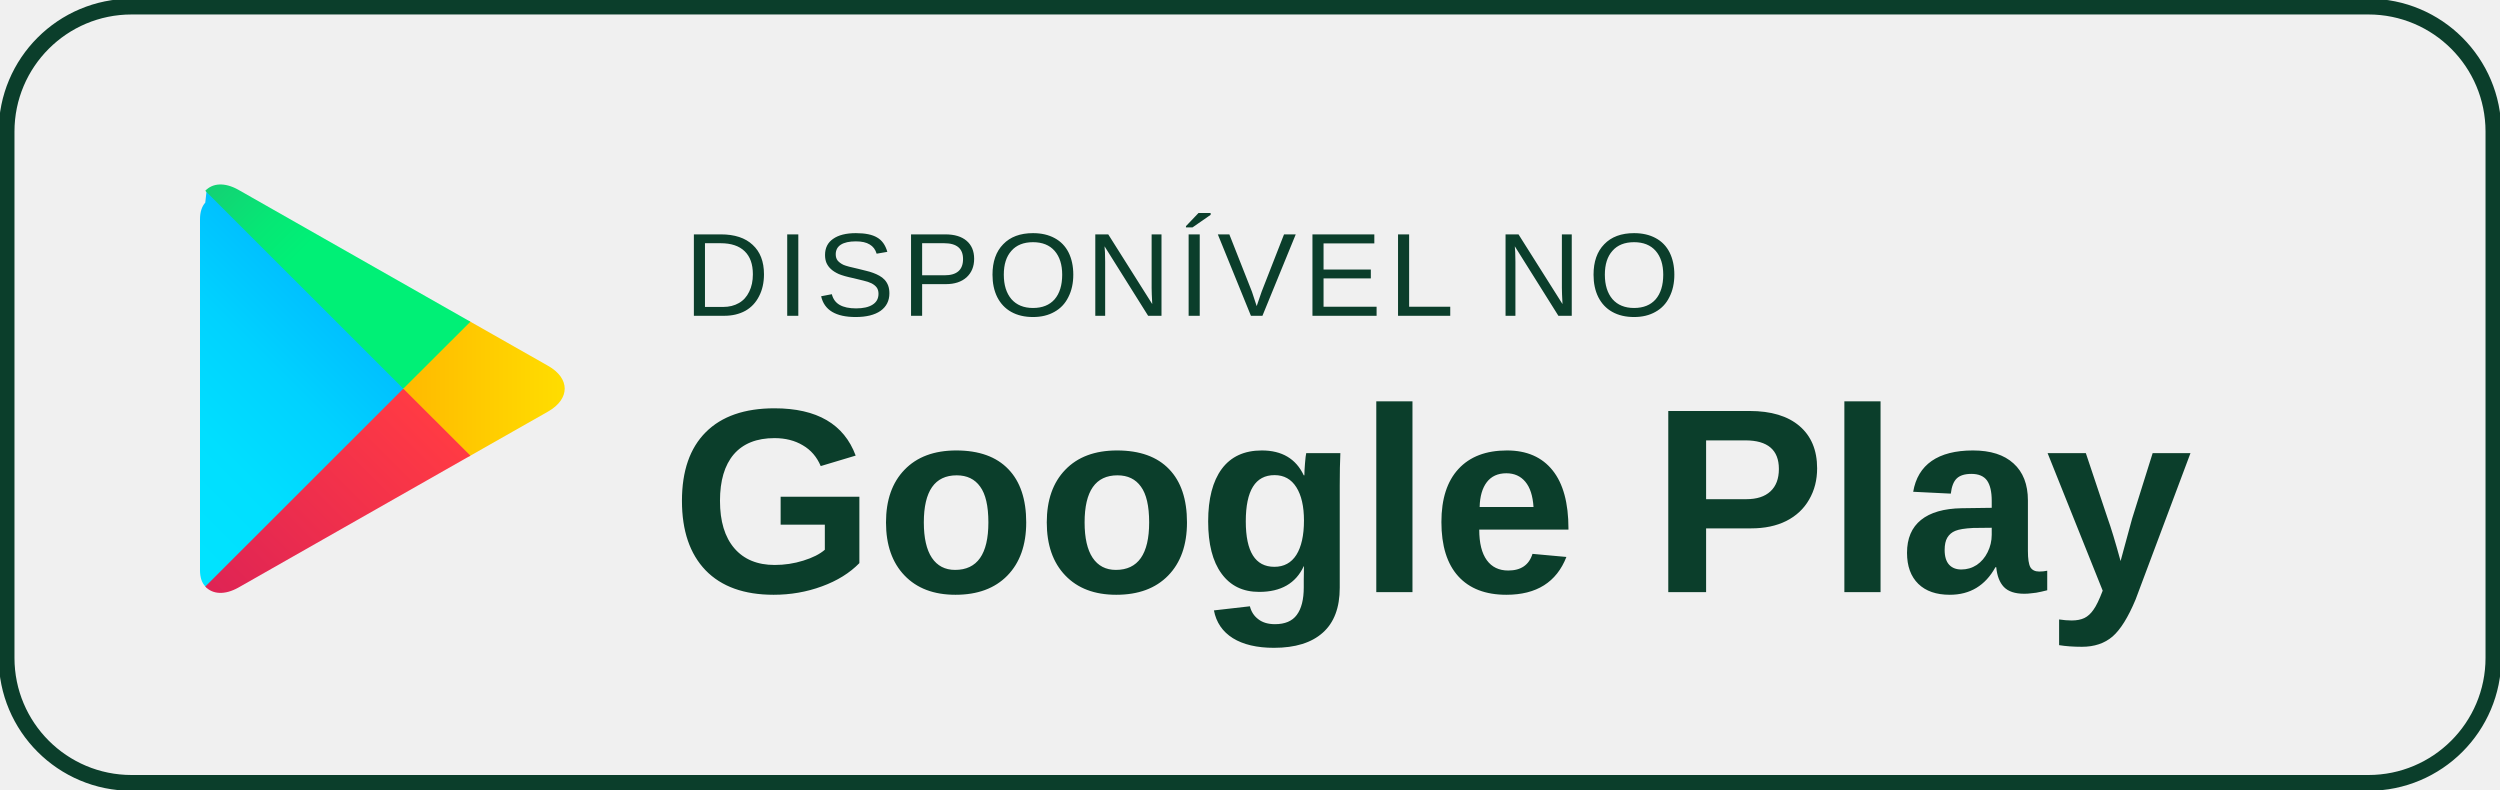
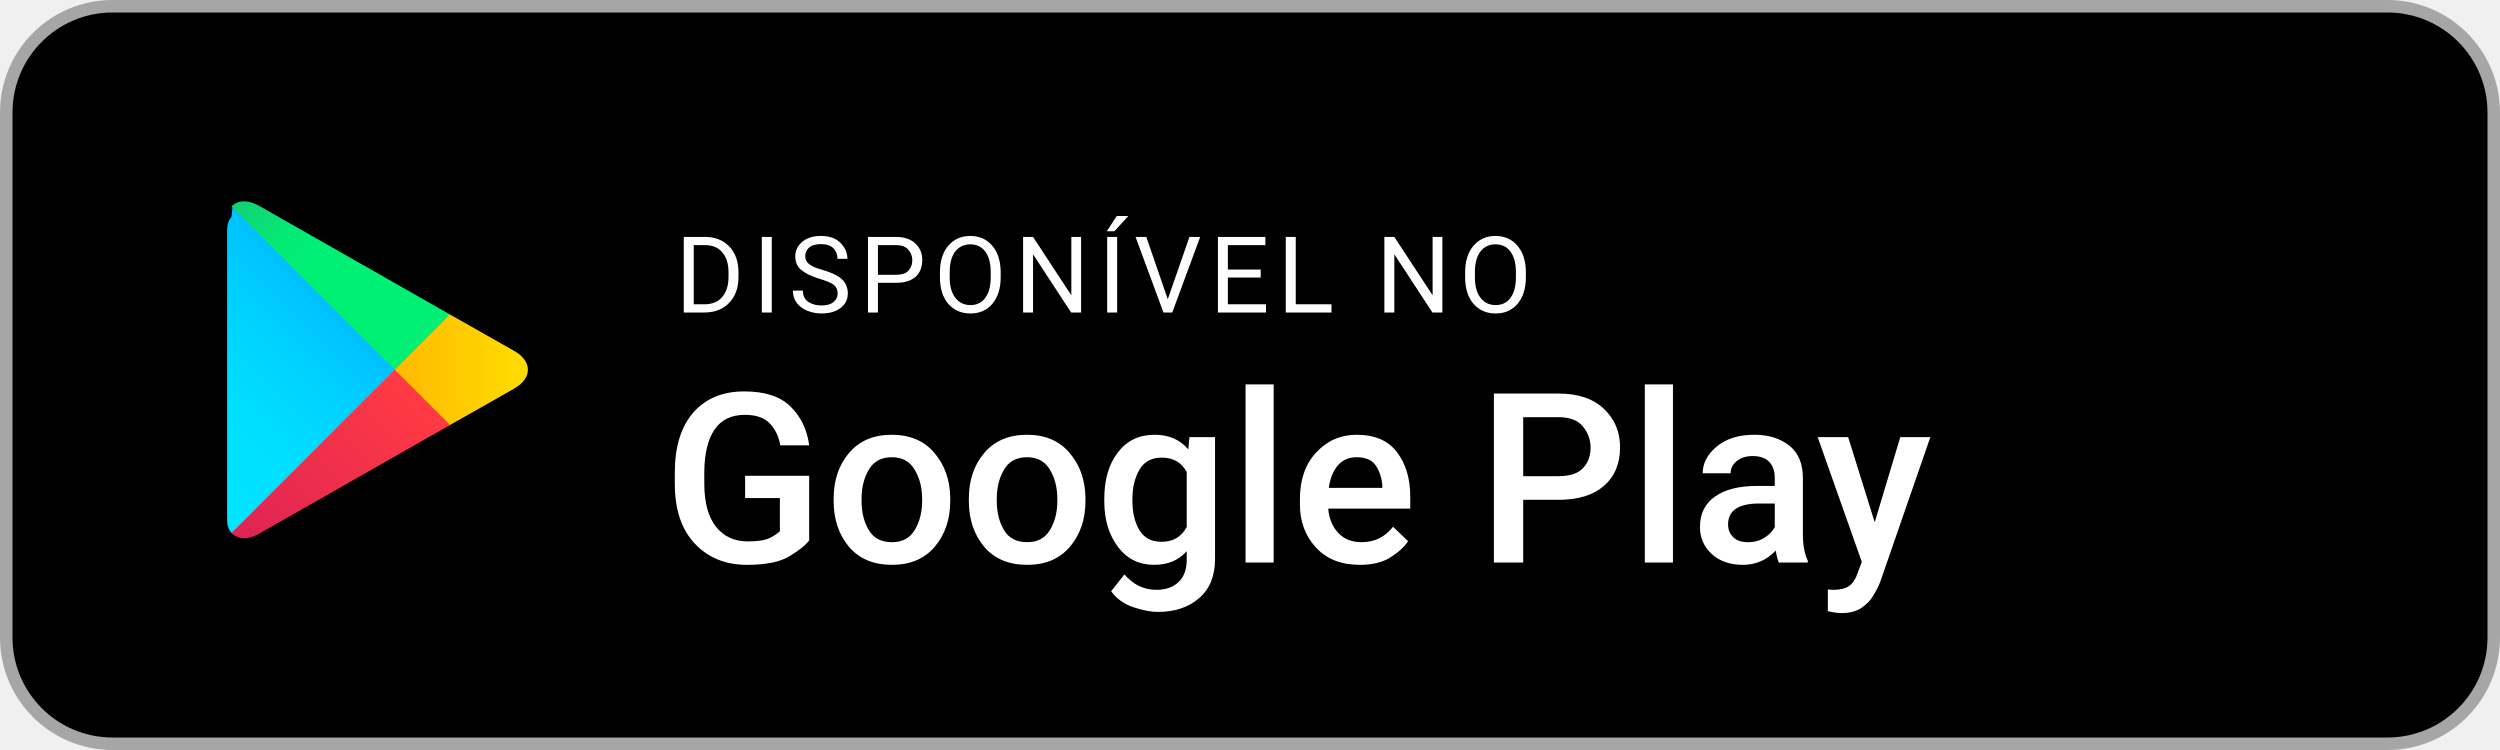
- <svg xmlns="http://www.w3.org/2000/svg" width="190" height="60" viewBox="0 0 190 60" role="img" aria-label="Disponível no Google Play">
-   <rect x="0.5" y="0.5" width="189" height="59" rx="9.5" fill="none" stroke="#0b3e2b" stroke-width="1.2" />
-   <g transform="translate(15 15)">
-     <path d="M0.6 0.4C0.35 0.68 0.2 1.1 0.2 1.66V28.34C0.2 28.9 0.35 29.32 0.62 29.58L0.71 29.66L15.65 14.72V14.54V14.36L0.71 -0.58L0.6 0.4Z" fill="url(#a)" />
-     <path d="M20.63 19.71L15.65 14.72V14.54V14.36L20.64 9.38L20.75 9.45L26.65 12.8C28.34 13.75 28.34 15.32 26.65 16.28L20.75 19.63L20.63 19.71Z" fill="url(#b)" />
-     <path d="M20.75 19.63L15.65 14.54L0.6 29.58C1.16 30.17 2.07 30.24 3.11 29.66L20.75 19.63Z" fill="url(#c)" />
-     <path d="M20.75 9.45L3.11 -0.58C2.07 -1.16 1.16 -1.09 0.6 -0.5L15.65 14.54L20.75 9.45Z" fill="url(#d)" />
+ <svg xmlns="http://www.w3.org/2000/svg" width="200" height="60" viewBox="0 0 200 60" role="img" aria-label="Disponível no Google Play">
+   <rect x="0.5" y="0.5" width="199" height="59" rx="8.5" fill="#000000" stroke="#A6A6A6" stroke-width="1" />
+   <g transform="translate(18 17)">
+     <path d="M0.52 0.35C0.3 0.58 0.17 0.95 0.17 1.42V24.58C0.17 25.05 0.3 25.42 0.53 25.64L0.61 25.71L13.58 12.74V12.58V12.42L0.61 -0.55L0.52 0.35Z" fill="url(#pg-a)" />
+     <path d="M17.9 17.09L13.58 12.77V12.58V12.42L17.9 8.1L18 8.16L23.13 11.07C24.6 11.9 24.6 13.26 23.13 14.09L18 17L17.9 17.09Z" fill="url(#pg-b)" />
+     <path d="M18 17L13.58 12.58L0.52 25.64C1.01 26.15 1.8 26.21 2.7 25.71L18 17Z" fill="url(#pg-c)" />
+     <path d="M18 8.16L2.7 -0.55C1.8 -1.05 1.01 -0.99 0.52 -0.48L13.58 12.58L18 8.16Z" fill="url(#pg-d)" />
    <defs>
-       <linearGradient id="a" x1="14.32" y1="1.38" x2="-5.74" y2="21.44" gradientUnits="userSpaceOnUse">
+       <linearGradient id="pg-a" x1="12.44" y1="1.2" x2="-4.98" y2="18.62" gradientUnits="userSpaceOnUse">
        <stop stop-color="#00A0FF" />
        <stop offset="0.01" stop-color="#00A1FF" />
        <stop offset="0.26" stop-color="#00BEFF" />
        <stop offset="0.51" stop-color="#00D2FF" />
        <stop offset="0.76" stop-color="#00DFFF" />
        <stop offset="1" stop-color="#00E3FF" />
      </linearGradient>
-       <linearGradient id="b" x1="28.85" y1="14.54" x2="-0.2" y2="14.54" gradientUnits="userSpaceOnUse">
+       <linearGradient id="pg-b" x1="25.06" y1="12.58" x2="-0.17" y2="12.58" gradientUnits="userSpaceOnUse">
        <stop stop-color="#FFE000" />
        <stop offset="0.41" stop-color="#FFBD00" />
        <stop offset="0.78" stop-color="#FFA500" />
        <stop offset="1" stop-color="#FF9C00" />
      </linearGradient>
-       <linearGradient id="c" x1="17.98" y1="17.3" x2="-9.27" y2="44.55" gradientUnits="userSpaceOnUse">
+       <linearGradient id="pg-c" x1="15.62" y1="15.03" x2="-8.05" y2="38.7" gradientUnits="userSpaceOnUse">
        <stop stop-color="#FF3A44" />
        <stop offset="1" stop-color="#C31162" />
      </linearGradient>
-       <linearGradient id="d" x1="-3.04" y1="-9.19" x2="9.13" y2="2.98" gradientUnits="userSpaceOnUse">
+       <linearGradient id="pg-d" x1="-2.64" y1="-7.99" x2="7.93" y2="2.58" gradientUnits="userSpaceOnUse">
        <stop stop-color="#32A071" />
        <stop offset="0.07" stop-color="#2DA771" />
        <stop offset="0.48" stop-color="#15CF74" />
        <stop offset="0.8" stop-color="#06E775" />
        <stop offset="1" stop-color="#00F076" />
      </linearGradient>
    </defs>
  </g>
-   <text x="52" y="24" fill="#0b3e2b" font-family="Arial, Helvetica, sans-serif" font-size="9" letter-spacing="0.5">DISPONÍVEL NO</text>
-   <text x="51" y="45" fill="#0b3e2b" font-family="Arial, Helvetica, sans-serif" font-size="20" font-weight="700">Google Play</text>
+   <text x="54" y="25" fill="#FFFFFF" font-family="'Roboto','Helvetica Neue',Arial,sans-serif" font-size="8.5" letter-spacing="0.6">DISPONÍVEL NO</text>
+   <text x="53" y="45" fill="#FFFFFF" font-family="'Roboto','Helvetica Neue',Arial,sans-serif" font-size="19" font-weight="500">Google Play</text>
</svg>
